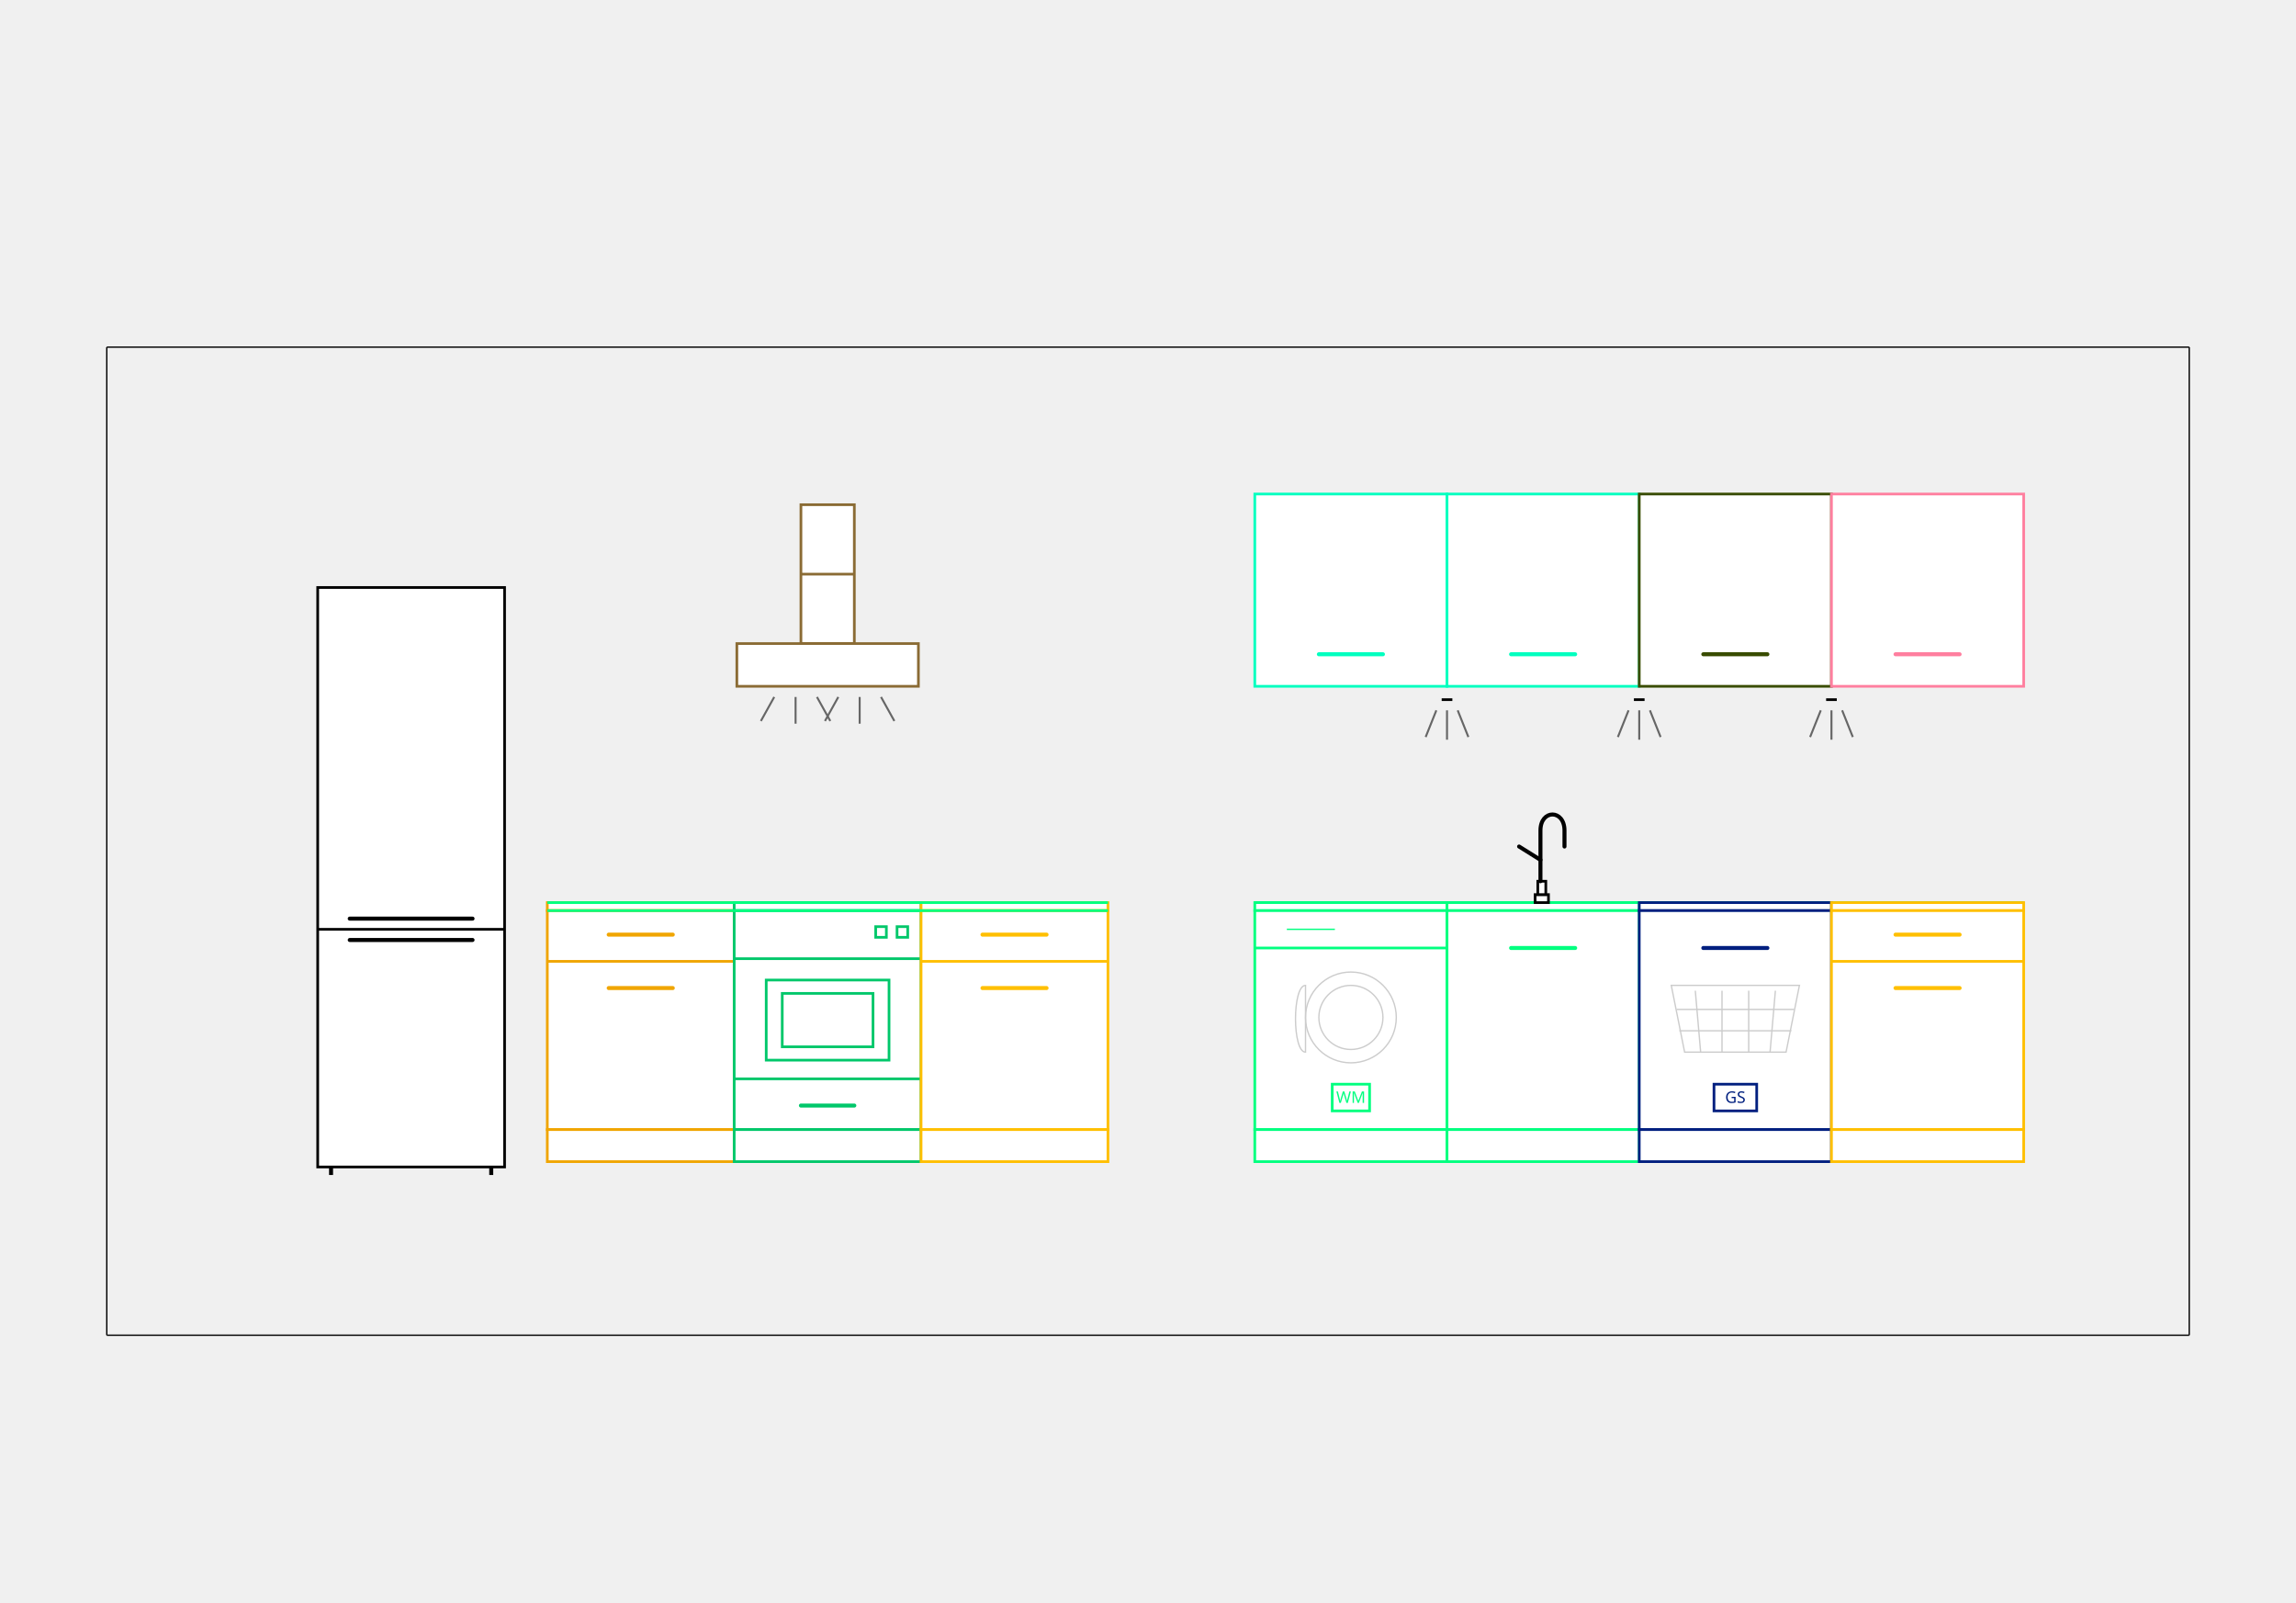
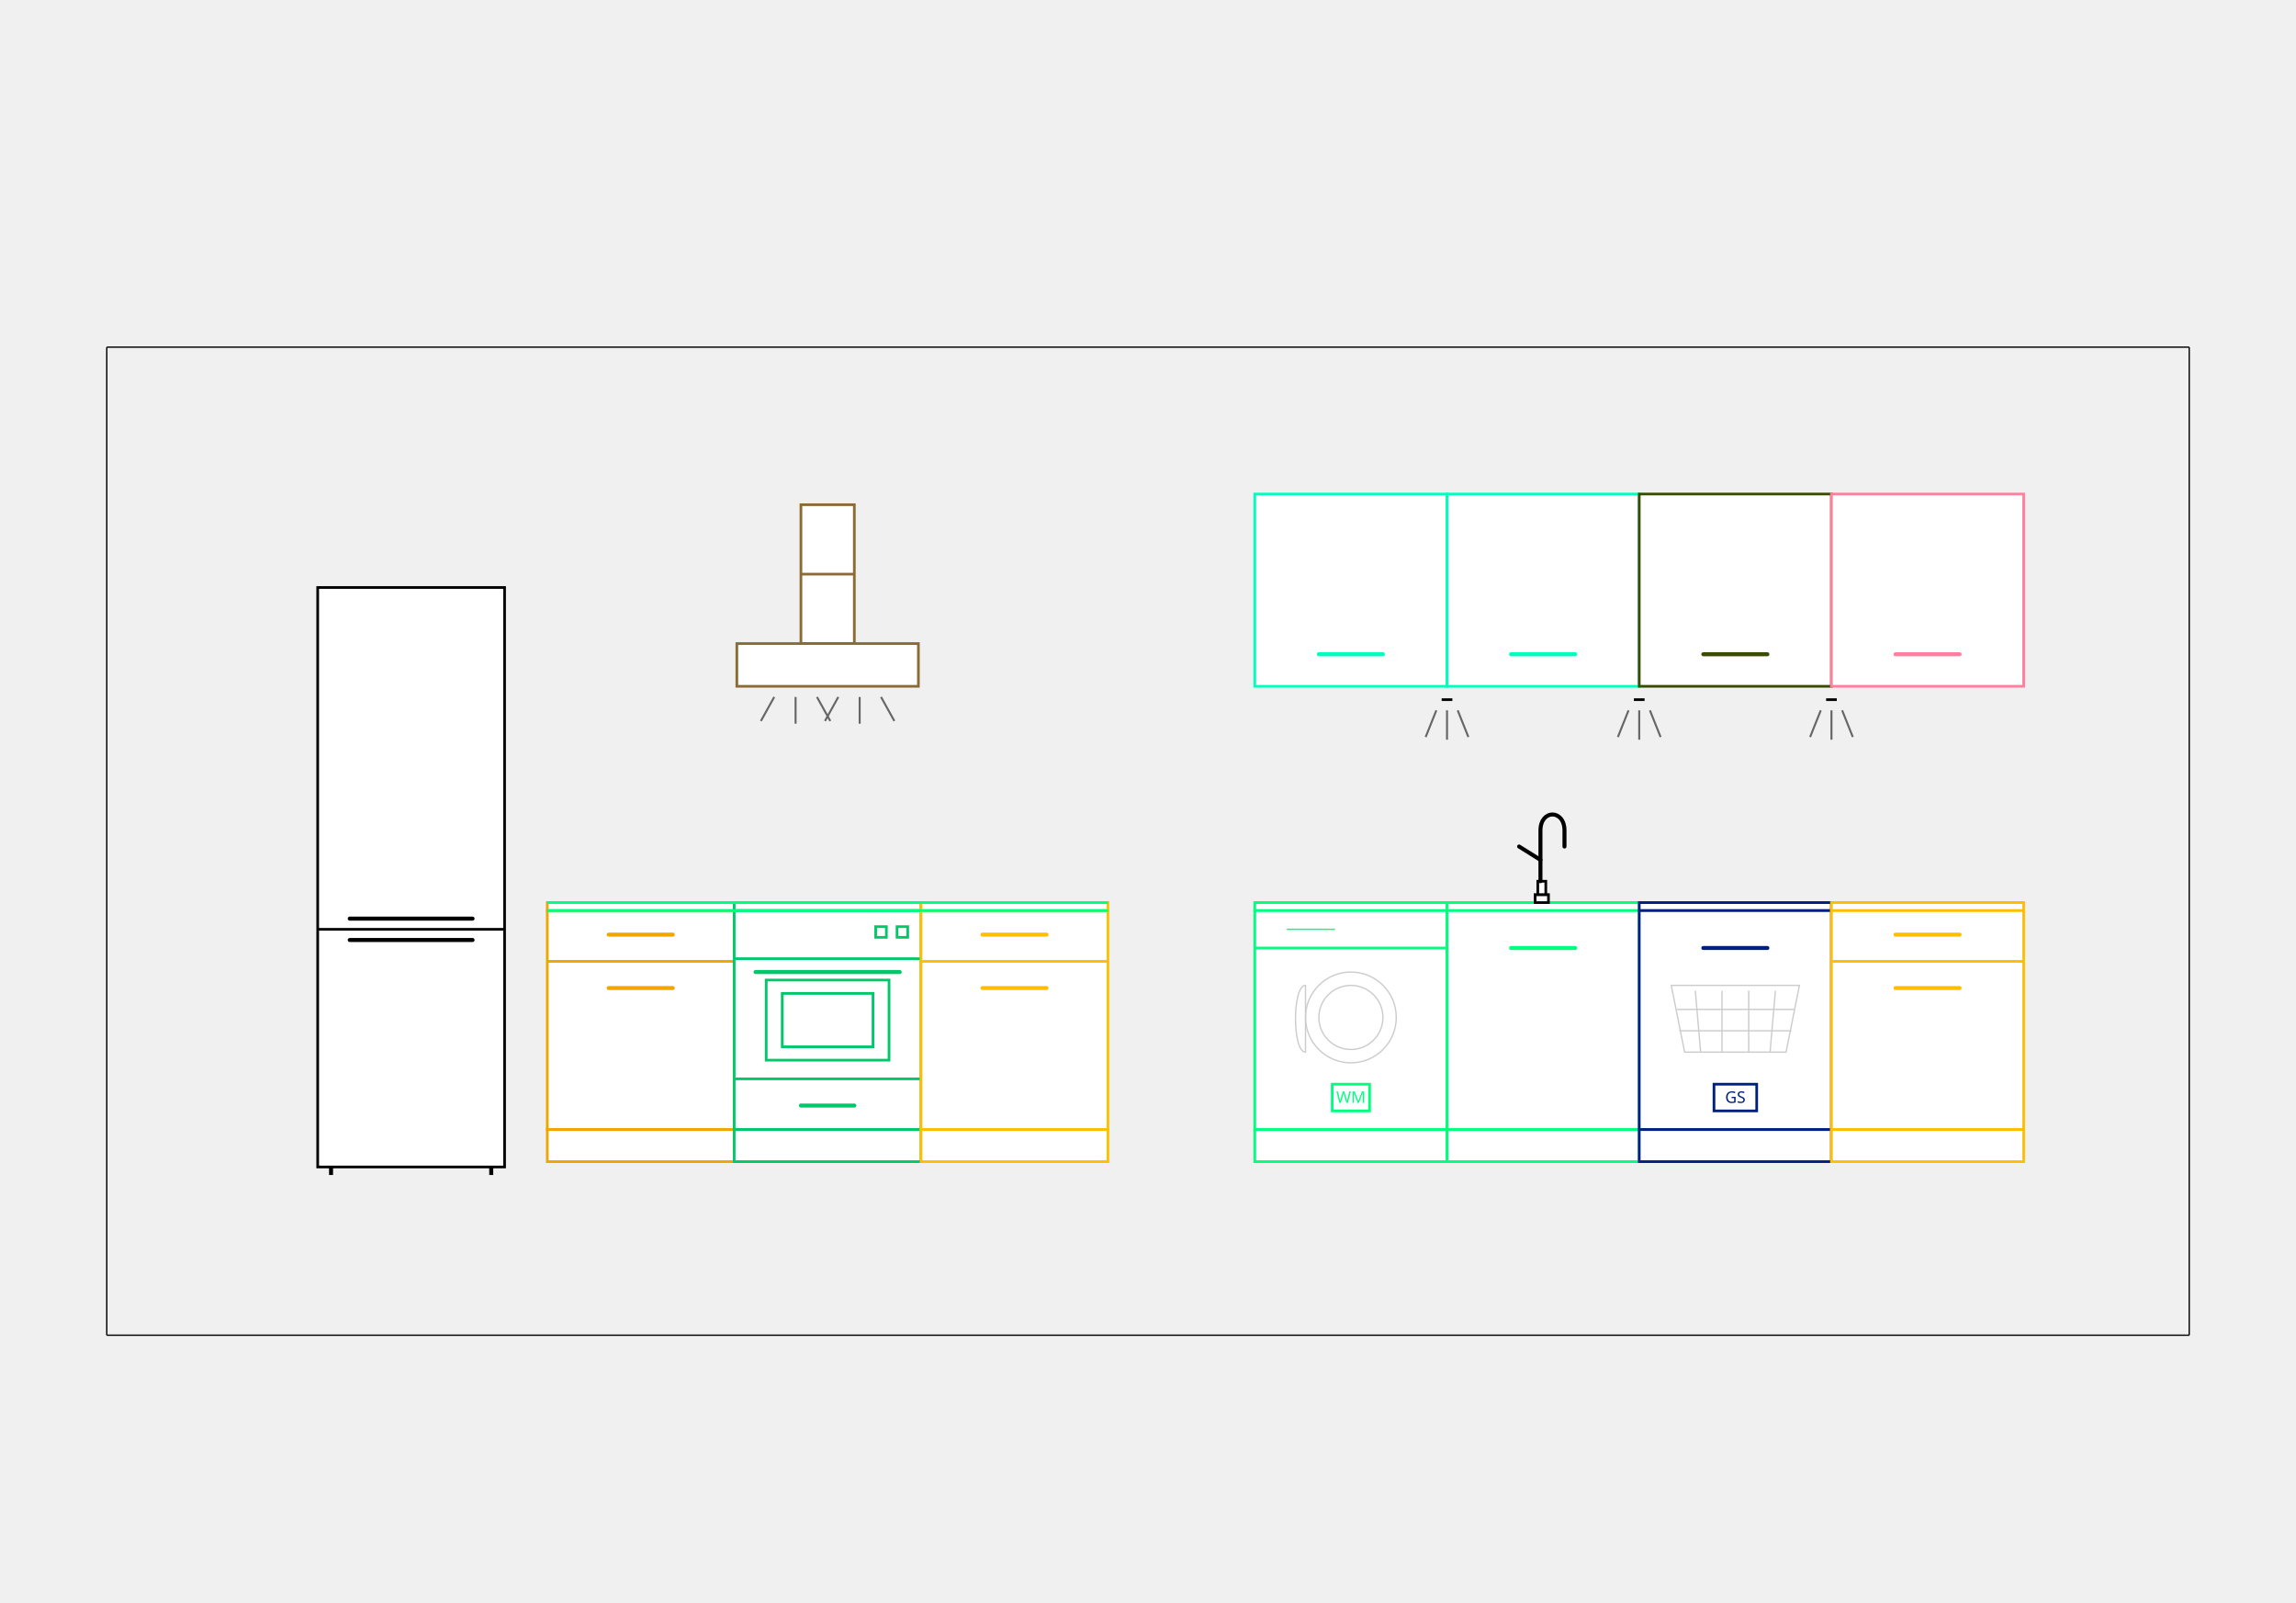
<svg xmlns="http://www.w3.org/2000/svg" width="860" height="600" viewBox="0 0 860 600" version="1.1">
  <path d="M40 130H820" fill="none" stroke="black" stroke-width="0.5" />
  <path d="M40 500H820" fill="none" stroke="black" stroke-width="0.5" />
  <path d="M40 130V500" fill="none" stroke="black" stroke-width="0.5" />
  <path d="M820 130V500" fill="none" stroke="black" stroke-width="0.5" />
  <g data-component-id="component-refrigerator" transform="translate(24 0)">
    <rect x="95" y="220" width="70" height="217" fill="white" stroke="black" stroke-width="1" />
    <line x1="100" y1="437" x2="100" y2="440" stroke="black" stroke-width="1.5" />
    <line x1="160" y1="437" x2="160" y2="440" stroke="black" stroke-width="1.5" />
    <line x1="95" y1="348" x2="165" y2="348" stroke="black" stroke-width="1" />
    <line x1="107" y1="344" x2="153" y2="344" stroke="black" stroke-width="1.5" stroke-linecap="round" />
    <line x1="107" y1="352" x2="153" y2="352" stroke="black" stroke-width="1.5" stroke-linecap="round" />
  </g>
  <g data-component-id="component-extractor-hood" transform="translate(16 34)">
    <rect x="284" y="155" width="20" height="52" fill="white" stroke="#8a6b34" stroke-width="1" />
    <line x1="284" y1="181" x2="304" y2="181" stroke="#8a6b34" stroke-width="1" />
    <rect x="260" y="207" width="68" height="16" fill="white" stroke="#8a6b34" stroke-width="1" />
    <g fill="none" stroke="#666" stroke-width="0.75">
      <line x1="274" y1="227" x2="269" y2="236" />
      <line x1="282" y1="227" x2="282" y2="237" />
      <line x1="290" y1="227" x2="295" y2="236" />
      <line x1="298" y1="227" x2="293" y2="236" />
      <line x1="306" y1="227" x2="306" y2="237" />
      <line x1="314" y1="227" x2="319" y2="236" />
    </g>
  </g>
  <g data-component-id="component-cook-base-left">
    <rect x="205" y="338" width="70" height="3" fill="white" stroke="#f0a500" stroke-width="1" />
    <rect x="205" y="341" width="70" height="82" fill="white" stroke="#f0a500" stroke-width="1" />
    <rect x="205" y="423" width="70" height="12" fill="white" stroke="#f0a500" stroke-width="1" />
    <line x1="205" y1="360" x2="275" y2="360" stroke="#f0a500" stroke-width="1" />
    <line x1="228" y1="350" x2="252" y2="350" stroke="#f0a500" stroke-width="1.5" stroke-linecap="round" />
    <line x1="228" y1="370" x2="252" y2="370" stroke="#f0a500" stroke-width="1.5" stroke-linecap="round" />
  </g>
  <g data-component-id="component-oven-base">
    <rect x="275" y="338" width="70" height="3" fill="white" stroke="#00c76a" stroke-width="1" />
    <rect x="275" y="341" width="70" height="82" fill="white" stroke="#00c76a" stroke-width="1" />
    <rect x="275" y="423" width="70" height="12" fill="white" stroke="#00c76a" stroke-width="1" />
    <line x1="275" y1="359" x2="345" y2="359" stroke="#00c76a" stroke-width="1" />
    <rect x="328" y="347" width="4" height="4" fill="none" stroke="#00c76a" stroke-width="1" />
    <rect x="336" y="347" width="4" height="4" fill="none" stroke="#00c76a" stroke-width="1" />
    <line x1="275" y1="404" x2="345" y2="404" stroke="#00c76a" stroke-width="1" />
    <rect x="287" y="367" width="46" height="30" fill="none" stroke="#00c76a" stroke-width="1" />
    <rect x="293" y="372" width="34" height="20" fill="none" stroke="#00c76a" stroke-width="1" />
+     <line x1="283" y1="364" x2="337" y2="364" stroke="#00c76a" stroke-width="1.5" stroke-linecap="round" />
    <line x1="300" y1="414" x2="320" y2="414" stroke="#00c76a" stroke-width="1.5" stroke-linecap="round" />
  </g>
  <g data-component-id="component-cook-base-right">
    <rect x="345" y="338" width="70" height="3" fill="white" stroke="#ffbf00" stroke-width="1" />
    <rect x="345" y="341" width="70" height="82" fill="white" stroke="#ffbf00" stroke-width="1" />
    <rect x="345" y="423" width="70" height="12" fill="white" stroke="#ffbf00" stroke-width="1" />
    <line x1="345" y1="360" x2="415" y2="360" stroke="#ffbf00" stroke-width="1" />
    <line x1="368" y1="350" x2="392" y2="350" stroke="#ffbf00" stroke-width="1.5" stroke-linecap="round" />
    <line x1="368" y1="370" x2="392" y2="370" stroke="#ffbf00" stroke-width="1.5" stroke-linecap="round" />
  </g>
  <g data-component-id="component-wall-cabinet-1">
    <rect x="470" y="185" width="72" height="72" fill="white" stroke="#00ffbf" stroke-width="1" />
    <line x1="494" y1="245" x2="518" y2="245" stroke="#00ffbf" stroke-width="1.5" stroke-linecap="round" />
  </g>
  <g data-component-id="component-wall-cabinet-2">
    <rect x="542" y="185" width="72" height="72" fill="white" stroke="#00ffbf" stroke-width="1" />
    <line x1="566" y1="245" x2="590" y2="245" stroke="#00ffbf" stroke-width="1.5" stroke-linecap="round" />
  </g>
  <g data-component-id="component-wall-cabinet-3">
    <rect x="614" y="185" width="72" height="72" fill="white" stroke="#394c00" stroke-width="1" />
    <line x1="638" y1="245" x2="662" y2="245" stroke="#394c00" stroke-width="1.5" stroke-linecap="round" />
  </g>
  <g data-component-id="component-wall-cabinet-4">
    <rect x="686" y="185" width="72" height="72" fill="white" stroke="#ff7f9f" stroke-width="1" />
    <line x1="710" y1="245" x2="734" y2="245" stroke="#ff7f9f" stroke-width="1.5" stroke-linecap="round" />
  </g>
  <g data-component-id="component-under-cabinet-light">
    <g transform="translate(532 262)">
      <line x1="8" y1="0" x2="12" y2="0" fill="none" stroke="black" stroke-width="1" />
      <line x1="6" y1="4" x2="2" y2="14" fill="none" stroke="#666" stroke-width="0.75" />
      <line x1="10" y1="4" x2="10" y2="15" fill="none" stroke="#666" stroke-width="0.75" />
      <line x1="14" y1="4" x2="18" y2="14" fill="none" stroke="#666" stroke-width="0.75" />
    </g>
    <g transform="translate(604 262)">
      <line x1="8" y1="0" x2="12" y2="0" fill="none" stroke="black" stroke-width="1" />
      <line x1="6" y1="4" x2="2" y2="14" fill="none" stroke="#666" stroke-width="0.75" />
      <line x1="10" y1="4" x2="10" y2="15" fill="none" stroke="#666" stroke-width="0.75" />
      <line x1="14" y1="4" x2="18" y2="14" fill="none" stroke="#666" stroke-width="0.75" />
    </g>
    <g transform="translate(676 262)">
      <line x1="8" y1="0" x2="12" y2="0" fill="none" stroke="black" stroke-width="1" />
      <line x1="6" y1="4" x2="2" y2="14" fill="none" stroke="#666" stroke-width="0.75" />
      <line x1="10" y1="4" x2="10" y2="15" fill="none" stroke="#666" stroke-width="0.75" />
      <line x1="14" y1="4" x2="18" y2="14" fill="none" stroke="#666" stroke-width="0.75" />
    </g>
  </g>
  <g data-component-id="component-worktop">
    <line x1="205" y1="338" x2="415" y2="338" fill="none" stroke="springgreen" stroke-width="1" />
    <line x1="205" y1="341" x2="415" y2="341" fill="none" stroke="springgreen" stroke-width="1" />
    <line x1="470" y1="338" x2="758" y2="338" fill="none" stroke="springgreen" stroke-width="1" />
    <line x1="470" y1="341" x2="758" y2="341" fill="none" stroke="springgreen" stroke-width="1" />
  </g>
  <g data-component-id="component-wm-base">
    <rect x="470" y="338" width="72" height="3" fill="white" stroke="springgreen" stroke-width="1" />
    <rect x="470" y="341" width="72" height="82" fill="white" stroke="springgreen" stroke-width="1" />
    <rect x="470" y="423" width="72" height="12" fill="white" stroke="springgreen" stroke-width="1" />
    <line x1="470" y1="355" x2="542" y2="355" stroke="springgreen" stroke-width="1" />
    <line x1="482" y1="348" x2="500" y2="348" stroke="springgreen" stroke-width="0.5" />
    <g fill="none" stroke="#ccc" stroke-width="0.5">
      <path d="M489 369 C484 369 484 394 489 394 Z" />
      <circle cx="506" cy="381" r="17" />
      <circle cx="506" cy="381" r="12" />
    </g>
    <rect x="499" y="406" width="14" height="10" fill="white" stroke="springgreen" stroke-width="1" />
    <text x="506" y="413" font-family="sans-serif" font-size="6" text-anchor="middle" fill="springgreen" stroke="none">WM</text>
  </g>
  <g data-component-id="component-sink-base">
    <rect x="542" y="338" width="72" height="3" fill="white" stroke="springgreen" stroke-width="1" />
    <rect x="542" y="341" width="72" height="82" fill="white" stroke="springgreen" stroke-width="1" />
    <rect x="542" y="423" width="72" height="12" fill="white" stroke="springgreen" stroke-width="1" />
    <line x1="566" y1="355" x2="590" y2="355" stroke="springgreen" stroke-width="1.5" stroke-linecap="round" />
  </g>
  <g data-component-id="component-dishwasher-base">
    <rect x="614" y="338" width="72" height="3" fill="white" stroke="#001f7f" stroke-width="1" />
    <rect x="614" y="341" width="72" height="82" fill="white" stroke="#001f7f" stroke-width="1" />
    <rect x="614" y="423" width="72" height="12" fill="white" stroke="#001f7f" stroke-width="1" />
    <line x1="638" y1="355" x2="662" y2="355" stroke="#001f7f" stroke-width="1.5" stroke-linecap="round" />
    <g fill="none" stroke="#ccc" stroke-width="0.5">
      <path d="M626 369 L631 394 H669 L674 369 Z" />
      <line x1="635" y1="371" x2="637" y2="394" />
      <line x1="645" y1="371" x2="645" y2="394" />
      <line x1="655" y1="371" x2="655" y2="394" />
      <line x1="665" y1="371" x2="663" y2="394" />
      <line x1="628" y1="378" x2="672" y2="378" />
      <line x1="629" y1="386" x2="671" y2="386" />
    </g>
    <rect x="642" y="406" width="16" height="10" fill="white" stroke="#001f7f" stroke-width="1" />
    <text x="650" y="413" font-family="sans-serif" font-size="6" text-anchor="middle" fill="#001f7f" stroke="none">GS</text>
  </g>
  <g data-component-id="component-drawer-base-3">
    <rect x="686" y="338" width="72" height="3" fill="white" stroke="#ffbf00" stroke-width="1" />
    <rect x="686" y="341" width="72" height="82" fill="white" stroke="#ffbf00" stroke-width="1" />
    <rect x="686" y="423" width="72" height="12" fill="white" stroke="#ffbf00" stroke-width="1" />
    <line x1="686" y1="360" x2="758" y2="360" stroke="#ffbf00" stroke-width="1" />
    <line x1="710" y1="350" x2="734" y2="350" stroke="#ffbf00" stroke-width="1.5" stroke-linecap="round" />
    <line x1="710" y1="370" x2="734" y2="370" stroke="#ffbf00" stroke-width="1.5" stroke-linecap="round" />
  </g>
  <g data-component-id="component-sink-faucet" transform="translate(0 9)">
    <rect x="575" y="326" width="5" height="3" fill="white" stroke="black" stroke-width="1" />
    <rect x="576" y="321" width="3" height="5" fill="white" stroke="black" stroke-width="1" />
    <path d="M577 321 L577 302 C577 294 586 294 586 302 L586 308" fill="none" stroke="black" stroke-width="1.5" stroke-linecap="round" />
    <line x1="577" y1="313" x2="569" y2="308" stroke="black" stroke-width="1.5" stroke-linecap="round" />
  </g>
</svg>
